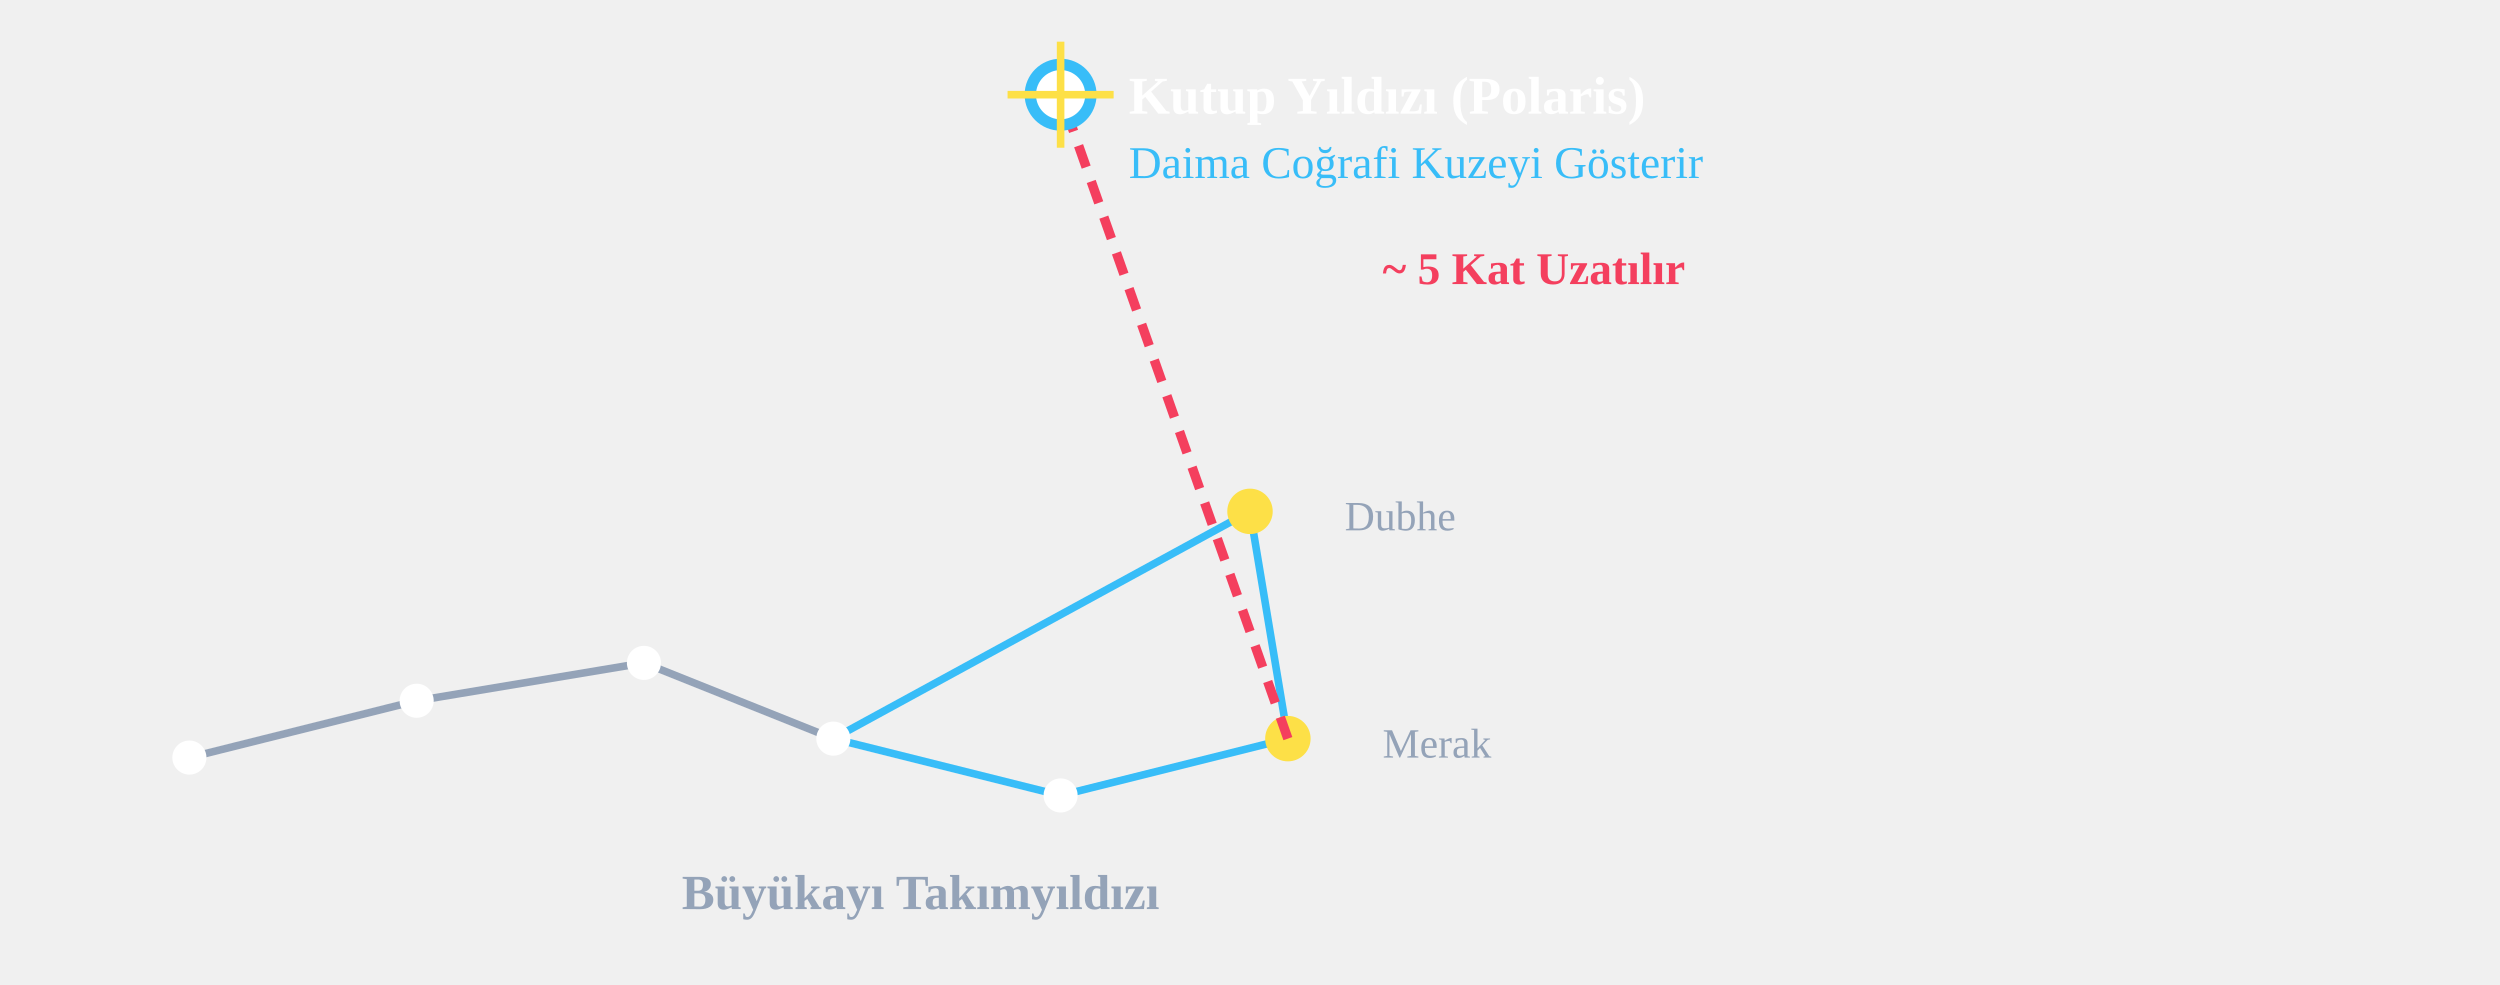
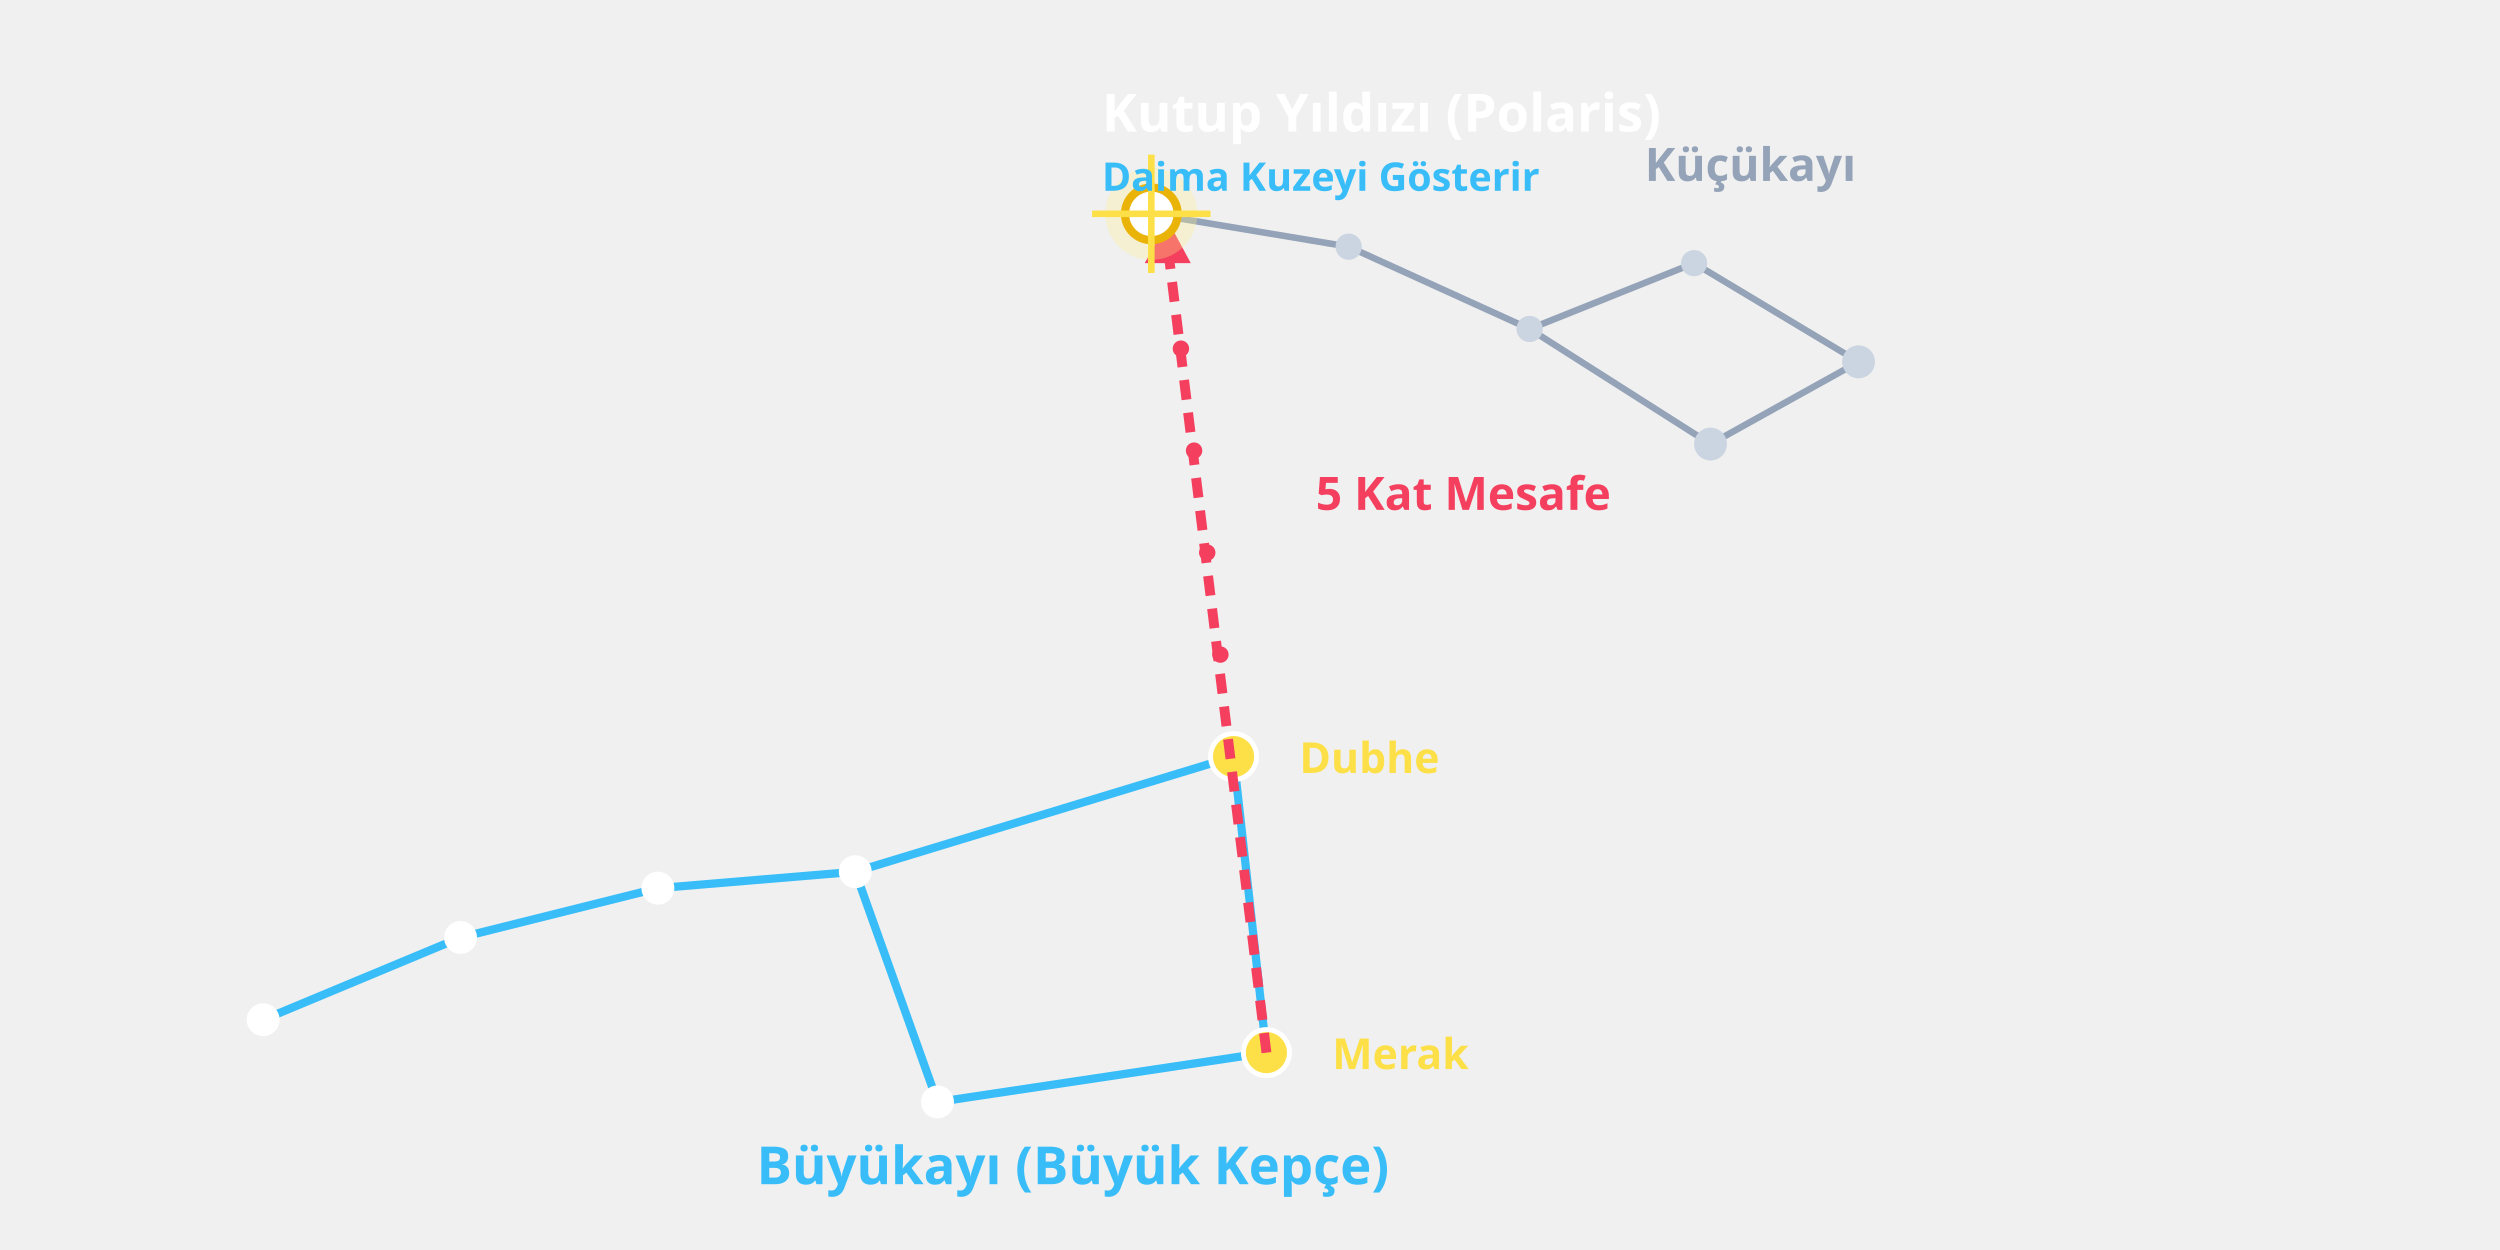
- <svg xmlns="http://www.w3.org/2000/svg" viewBox="0 0 660 260" width="100%" height="100%">
+ <svg xmlns="http://www.w3.org/2000/svg" viewBox="0 0 760 380" width="100%" height="100%">
  <rect width="100%" height="100%" fill="none" />
-   <polyline points="50,200 110,185 170,175 220,195" stroke="#94a3b8" stroke-width="2" fill="none" />
-   <polygon points="220,195 280,210 340,195 330,135" stroke="#38bdf8" stroke-width="2" fill="none" />
-   <circle cx="50" cy="200" r="4.5" fill="#ffffff" />
-   <circle cx="110" cy="185" r="4.5" fill="#ffffff" />
-   <circle cx="170" cy="175" r="4.5" fill="#ffffff" />
-   <circle cx="220" cy="195" r="4.5" fill="#ffffff" />
-   <circle cx="280" cy="210" r="4.5" fill="#ffffff" />
-   <circle cx="340" cy="195" r="6" fill="#fde047" />
-   <circle cx="330" cy="135" r="6" fill="#fde047" />
-   <text x="365" y="200" fill="#94a3b8" font-size="11">Merak</text>
-   <text x="355" y="140" fill="#94a3b8" font-size="11">Dubhe</text>
-   <line x1="340" y1="195" x2="280" y2="25" stroke="#f43f5e" stroke-width="2.5" stroke-dasharray="6,4" />
-   <text x="365" y="75" fill="#f43f5e" font-size="12" font-weight="bold">~ 5 Kat Uzatılır</text>
-   <g transform="translate(280, 25)">
-     <circle cx="0" cy="0" r="8" fill="#ffffff" stroke="#38bdf8" stroke-width="3" />
-     <line x1="0" y1="-14" x2="0" y2="14" stroke="#fde047" stroke-width="2" />
-     <line x1="-14" y1="0" x2="14" y2="0" stroke="#fde047" stroke-width="2" />
-     <text x="18" y="5" fill="#ffffff" font-size="14" font-weight="bold">Kutup Yıldızı (Polaris)</text>
-     <text x="18" y="22" fill="#38bdf8" font-size="12">Daima Coğrafi Kuzeyi Gösterir</text>
+   <polyline points="80,310 140,285 200,270 260,265" stroke="#38bdf8" stroke-width="2.5" fill="none" />
+   <polygon points="260,265 285,335 385,320 375,230" stroke="#38bdf8" stroke-width="2.5" fill="none" />
+   <circle cx="80" cy="310" r="5" fill="#ffffff" />
+   <circle cx="140" cy="285" r="5" fill="#ffffff" />
+   <circle cx="200" cy="270" r="5" fill="#ffffff" />
+   <circle cx="260" cy="265" r="5" fill="#ffffff" />
+   <circle cx="285" cy="335" r="5" fill="#ffffff" />
+   <circle cx="385" cy="320" r="7" fill="#fde047" stroke="#ffffff" stroke-width="1.5" />
+   <circle cx="375" cy="230" r="7" fill="#fde047" stroke="#ffffff" stroke-width="1.5" />
+   <text x="405" y="325" fill="#fde047" font-size="13" font-weight="bold" font-family="system-ui, sans-serif">Merak</text>
+   <text x="395" y="235" fill="#fde047" font-size="13" font-weight="bold" font-family="system-ui, sans-serif">Dubhe</text>
+   <text x="230" y="360" fill="#38bdf8" font-size="16" font-weight="bold" font-family="system-ui, sans-serif">Büyükayı (Büyük Kepçe)</text>
+   <line x1="385" y1="320" x2="355" y2="75" stroke="#f43f5e" stroke-width="3" stroke-dasharray="6,4" />
+   <polygon points="355,67 348,80 362,80" fill="#f43f5e" />
+   <circle cx="371" cy="199" r="2.5" fill="#f43f5e" />
+   <circle cx="367" cy="168" r="2.5" fill="#f43f5e" />
+   <circle cx="363" cy="137" r="2.5" fill="#f43f5e" />
+   <circle cx="359" cy="106" r="2.5" fill="#f43f5e" />
+   <text x="400" y="155" fill="#f43f5e" font-size="14" font-weight="bold" font-family="system-ui, sans-serif">5 Kat Mesafe</text>
+   <polyline points="350,65 410,75 465,100" stroke="#94a3b8" stroke-width="2" fill="none" />
+   <polygon points="465,100 515,80 565,110 520,135" stroke="#94a3b8" stroke-width="2" fill="none" />
+   <circle cx="410" cy="75" r="4" fill="#cbd5e1" />
+   <circle cx="465" cy="100" r="4" fill="#cbd5e1" />
+   <circle cx="515" cy="80" r="4" fill="#cbd5e1" />
+   <circle cx="565" cy="110" r="5" fill="#cbd5e1" />
+   <circle cx="520" cy="135" r="5" fill="#cbd5e1" />
+   <g transform="translate(350, 65)">
+     <circle cx="0" cy="0" r="14" fill="#fef08a" opacity="0.3" />
+     <circle cx="0" cy="0" r="8" fill="#ffffff" stroke="#eab308" stroke-width="2.5" />
+     <line x1="0" y1="-18" x2="0" y2="18" stroke="#fde047" stroke-width="2" />
+     <line x1="-18" y1="0" x2="18" y2="0" stroke="#fde047" stroke-width="2" />
+     <text x="-15" y="-25" fill="#ffffff" font-size="16" font-weight="bold" font-family="system-ui, sans-serif">Kutup Yıldızı (Polaris)</text>
+     <text x="-15" y="-7" fill="#38bdf8" font-size="12" font-weight="bold" font-family="system-ui, sans-serif">Daima Kuzeyi Gösterir</text>
  </g>
-   <text x="180" y="240" fill="#94a3b8" font-size="13" font-weight="bold">Büyükayı Takımyıldızı</text>
+   <text x="500" y="55" fill="#94a3b8" font-size="14" font-weight="bold" font-family="system-ui, sans-serif">Küçükayı</text>
</svg>
